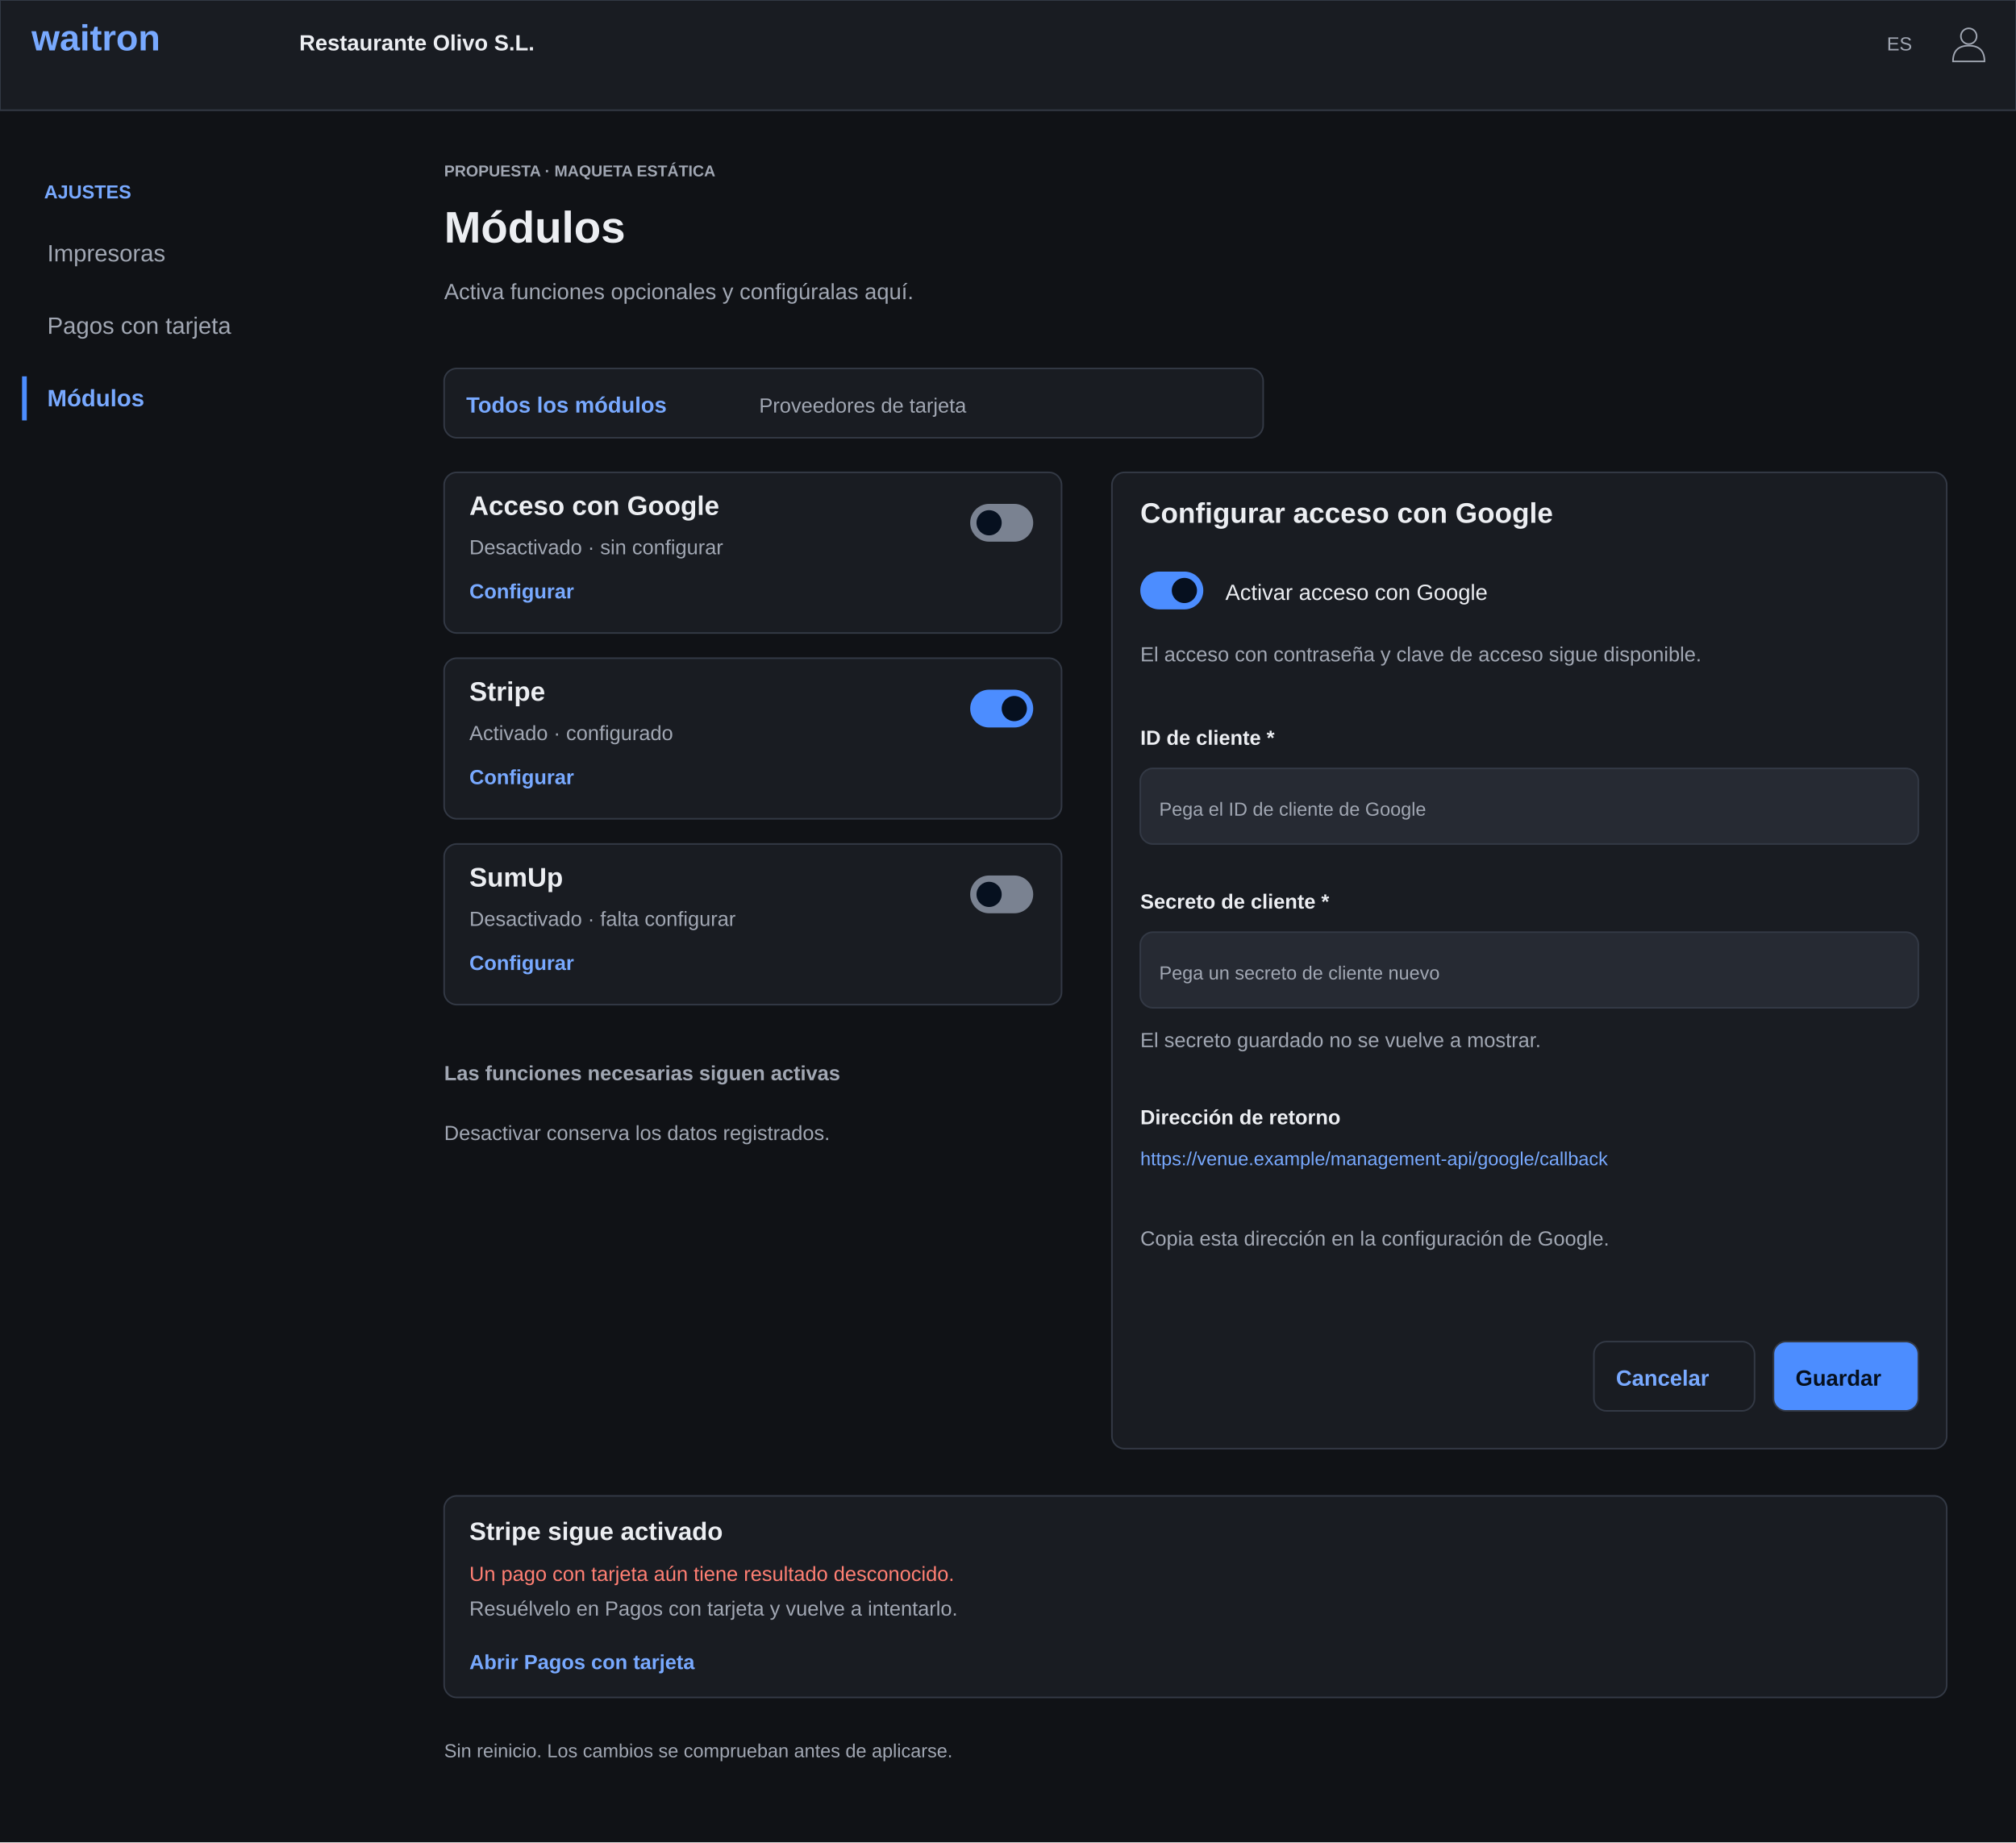
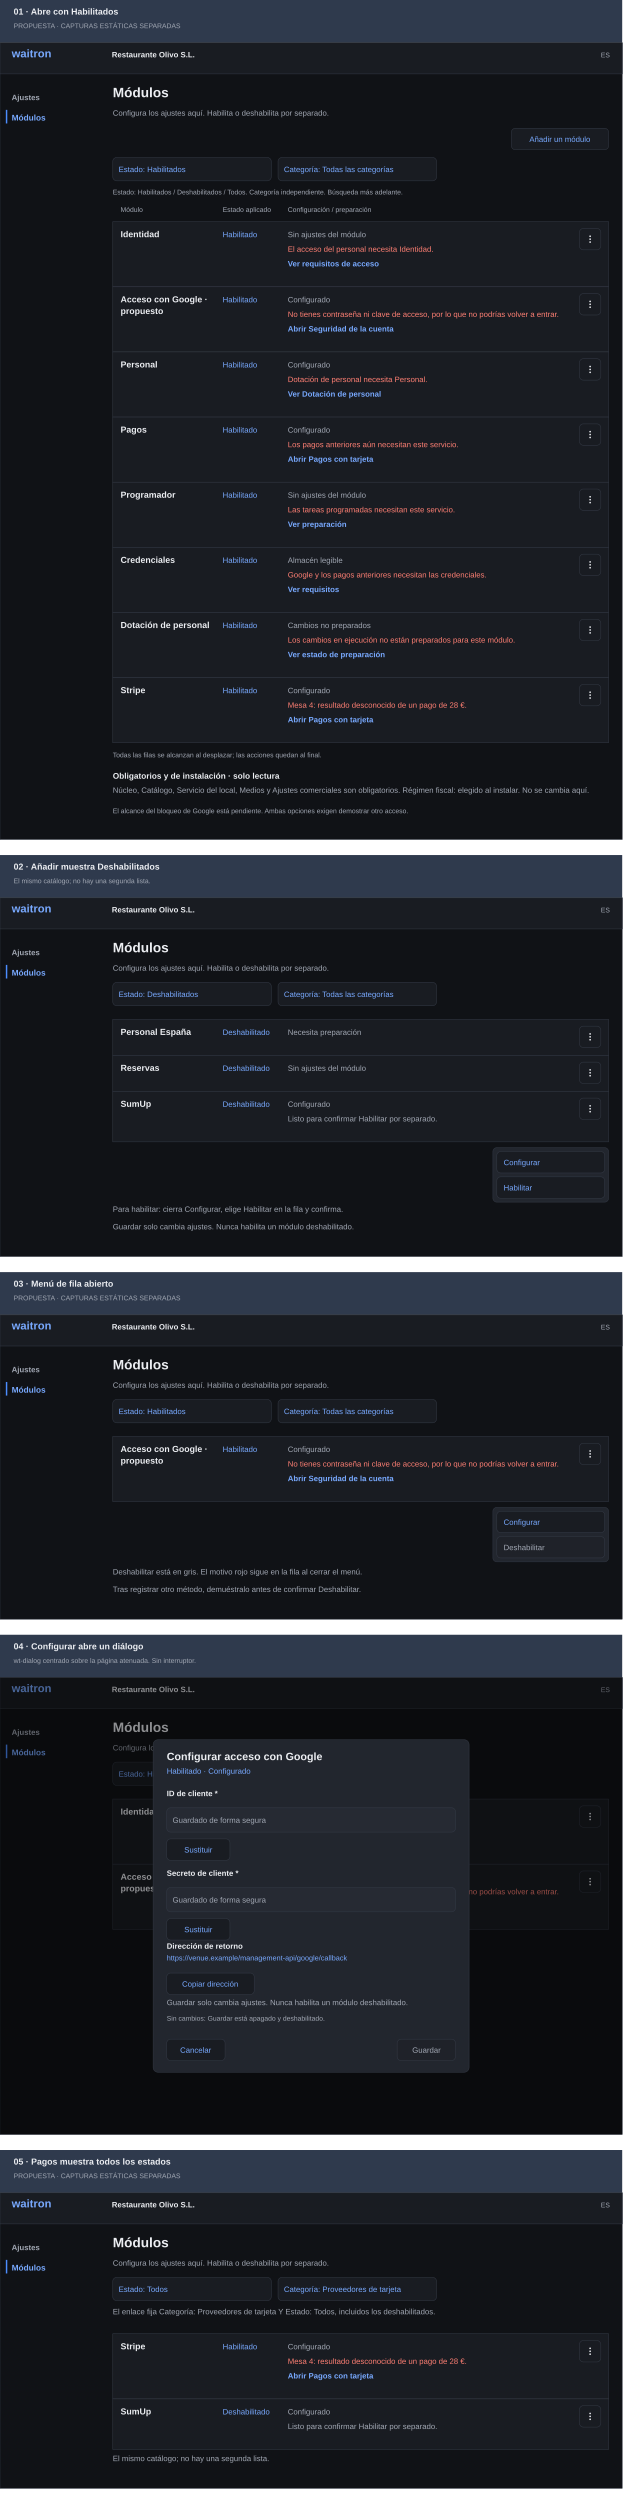
- <svg xmlns="http://www.w3.org/2000/svg" width="1280" height="1170" viewBox="0 0 1280 1170">
+ <svg xmlns="http://www.w3.org/2000/svg" width="1280" height="5143" viewBox="0 0 1280 5143">
  <g font-family="Arial, sans-serif">
-     <rect x="0" y="0" width="1280" height="1170" rx="0" fill="#101216" />
-     <rect x="0" y="0" width="1280" height="70" rx="0" fill="#191c22" stroke="#333945" />
-     <text x="20" y="32" font-size="23" fill="#78a9ff" font-weight="600">waitron</text>
-     <text x="190" y="32" font-size="14" fill="#eceef2" font-weight="600">Restaurante Olivo S.L.</text>
-     <text x="1198" y="32" font-size="12" fill="#a1a7b3">ES</text>
-     <circle cx="1250" cy="23" r="5" fill="none" stroke="#a1a7b3" />
-     <path d="M1240,39 Q1240,29 1250,29 Q1260,29 1260,39 Z" fill="none" stroke="#a1a7b3" />
-     <text x="28" y="126" font-size="12" fill="#78a9ff" font-weight="600">AJUSTES</text>
-     <text x="30" y="166" font-size="15" fill="#a1a7b3">Impresoras</text>
-     <text x="30" y="212" font-size="15" fill="#a1a7b3">Pagos con tarjeta</text>
-     <text x="30" y="258" font-size="15" fill="#78a9ff" font-weight="600">Módulos</text>
-     <rect x="14" y="239" width="3" height="28" rx="0" fill="#4c8dff" />
-     <text x="282" y="112" font-size="10" fill="#a1a7b3" font-weight="600">PROPUESTA · MAQUETA ESTÁTICA</text>
-     <text x="282" y="154" font-size="28" fill="#eceef2" font-weight="600">Módulos</text>
-     <text x="282" y="190" font-size="14" fill="#a1a7b3">Activa funciones opcionales y configúralas aquí.</text>
-     <rect x="282" y="234" width="520" height="44" rx="8" fill="#191c22" stroke="#333945" />
-     <text x="296" y="262" font-size="14" fill="#78a9ff" font-weight="600">Todos los módulos</text>
-     <text x="482" y="262" font-size="13" fill="#a1a7b3">Proveedores de tarjeta</text>
-     <rect x="282" y="300" width="392" height="102" rx="8" fill="#191c22" stroke="#333945" />
-     <text x="298" y="327" font-size="17" fill="#eceef2" font-weight="600">Acceso con Google</text>
-     <text x="298" y="352" font-size="13" fill="#a1a7b3">Desactivado · sin configurar</text>
-     <text x="298" y="380" font-size="13" fill="#78a9ff" font-weight="600">Configurar</text>
-     <rect x="616" y="320" width="40" height="24" rx="12" fill="#7a8291" />
-     <circle cx="628" cy="332" r="8" fill="#06101f" />
-     <rect x="282" y="418" width="392" height="102" rx="8" fill="#191c22" stroke="#333945" />
-     <text x="298" y="445" font-size="17" fill="#eceef2" font-weight="600">Stripe</text>
-     <text x="298" y="470" font-size="13" fill="#a1a7b3">Activado · configurado</text>
-     <text x="298" y="498" font-size="13" fill="#78a9ff" font-weight="600">Configurar</text>
-     <rect x="616" y="438" width="40" height="24" rx="12" fill="#4c8dff" />
-     <circle cx="644" cy="450" r="8" fill="#06101f" />
-     <rect x="282" y="536" width="392" height="102" rx="8" fill="#191c22" stroke="#333945" />
-     <text x="298" y="563" font-size="17" fill="#eceef2" font-weight="600">SumUp</text>
-     <text x="298" y="588" font-size="13" fill="#a1a7b3">Desactivado · falta configurar</text>
-     <text x="298" y="616" font-size="13" fill="#78a9ff" font-weight="600">Configurar</text>
-     <rect x="616" y="556" width="40" height="24" rx="12" fill="#7a8291" />
-     <circle cx="628" cy="568" r="8" fill="#06101f" />
-     <text x="282" y="686" font-size="13" fill="#a1a7b3" font-weight="600">Las funciones necesarias siguen activas</text>
-     <text x="282" y="724" font-size="13" fill="#a1a7b3">Desactivar conserva los datos registrados.</text>
-     <rect x="706" y="300" width="530" height="620" rx="8" fill="#191c22" stroke="#333945" />
-     <text x="724" y="332" font-size="18" fill="#eceef2" font-weight="600">Configurar acceso con Google</text>
-     <rect x="724" y="363" width="40" height="24" rx="12" fill="#4c8dff" />
-     <circle cx="752" cy="375" r="8" fill="#06101f" />
-     <text x="778" y="381" font-size="14" fill="#eceef2">Activar acceso con Google</text>
-     <text x="724" y="420" font-size="13" fill="#a1a7b3">El acceso con contraseña y clave de acceso sigue disponible.</text>
-     <text x="724" y="473" font-size="13" fill="#eceef2" font-weight="600">ID de cliente *</text>
-     <rect x="724" y="488" width="494" height="48" rx="8" fill="#262a33" stroke="#333945" />
-     <text x="736" y="518" font-size="12" fill="#a1a7b3">Pega el ID de cliente de Google</text>
-     <text x="724" y="577" font-size="13" fill="#eceef2" font-weight="600">Secreto de cliente *</text>
-     <rect x="724" y="592" width="494" height="48" rx="8" fill="#262a33" stroke="#333945" />
-     <text x="736" y="622" font-size="12" fill="#a1a7b3">Pega un secreto de cliente nuevo</text>
-     <text x="724" y="665" font-size="13" fill="#a1a7b3">El secreto guardado no se vuelve a mostrar.</text>
-     <text x="724" y="714" font-size="13" fill="#eceef2" font-weight="600">Dirección de retorno</text>
-     <text x="724" y="740" font-size="12" fill="#78a9ff">https://venue.example/management-api/google/callback</text>
-     <text x="724" y="791" font-size="13" fill="#a1a7b3">Copia esta dirección en la configuración de Google.</text>
-     <rect x="1012" y="852" width="102" height="44" rx="8" fill="#191c22" stroke="#333945" />
-     <text x="1026" y="880" font-size="14" fill="#78a9ff" font-weight="600">Cancelar</text>
-     <rect x="1126" y="852" width="92" height="44" rx="8" fill="#4c8dff" stroke="#333945" />
-     <text x="1140" y="880" font-size="14" fill="#06101f" font-weight="600">Guardar</text>
-     <rect x="282" y="950" width="954" height="128" rx="8" fill="#191c22" stroke="#333945" />
-     <text x="298" y="978" font-size="16" fill="#eceef2" font-weight="600">Stripe sigue activado</text>
-     <text x="298" y="1004" font-size="13" fill="#ff7f73">Un pago con tarjeta aún tiene resultado desconocido.</text>
-     <text x="298" y="1026" font-size="13" fill="#a1a7b3">Resuélvelo en Pagos con tarjeta y vuelve a intentarlo.</text>
-     <text x="298" y="1060" font-size="13" fill="#78a9ff" font-weight="600">Abrir Pagos con tarjeta</text>
-     <text x="282" y="1116" font-size="12" fill="#a1a7b3">Sin reinicio. Los cambios se comprueban antes de aplicarse.</text>
+     <rect x="0" y="0" width="1280" height="88" rx="0" fill="#2f3a4d" />
+     <text x="28" y="30" font-size="18" fill="#eceef2" font-weight="600">01 · Abre con Habilitados</text>
+     <text x="28" y="58" font-size="14" fill="#a1a7b3">PROPUESTA · CAPTURAS ESTÁTICAS SEPARADAS</text>
+     <rect x="0" y="88" width="1280" height="1639" rx="0" fill="#101216" stroke="#333945" />
+     <rect x="0" y="88" width="1280" height="64" rx="0" fill="#191c22" stroke="#333945" />
+     <text x="24" y="118" font-size="23" fill="#78a9ff" font-weight="600">waitron</text>
+     <text x="230" y="118" font-size="16" fill="#eceef2" font-weight="600">Restaurante Olivo S.L.</text>
+     <text x="1236" y="118" font-size="14" fill="#a1a7b3">ES</text>
+     <text x="24" y="206" font-size="16" fill="#a1a7b3" font-weight="600">Ajustes</text>
+     <text x="24" y="248" font-size="17" fill="#78a9ff" font-weight="600">Módulos</text>
+     <rect x="12" y="226" width="3" height="28" rx="0" fill="#4c8dff" />
+     <text x="232" y="200" font-size="28" fill="#eceef2" font-weight="600">Módulos</text>
+     <text x="232" y="238" font-size="16" fill="#a1a7b3">Configura los ajustes aquí. Habilita o deshabilita por separado.</text>
+     <rect x="1052" y="264" width="200" height="44" rx="8" fill="#191c22" stroke="#333945" />
+     <text x="1089.0" y="292" font-size="16" fill="#78a9ff">Añadir un módulo</text>
+     <rect x="232" y="324" width="326" height="48" rx="8" fill="#191c22" stroke="#333945" />
+     <text x="244" y="354" font-size="16" fill="#78a9ff">Estado: Habilitados</text>
+     <rect x="572" y="324" width="326" height="48" rx="8" fill="#191c22" stroke="#333945" />
+     <text x="584" y="354" font-size="16" fill="#78a9ff">Categoría: Todas las categorías</text>
+     <text x="232" y="400" font-size="14" fill="#a1a7b3">Estado: Habilitados / Deshabilitados / Todos. Categoría independiente. Búsqueda más adelante.</text>
+     <text x="248" y="436" font-size="14" fill="#a1a7b3">Módulo</text>
+     <text x="458" y="436" font-size="14" fill="#a1a7b3">Estado aplicado</text>
+     <text x="592" y="436" font-size="14" fill="#a1a7b3">Configuración / preparación</text>
+     <rect x="232" y="456" width="1020" height="134" rx="0" fill="#191c22" stroke="#333945" />
+     <text x="248" y="488" font-size="18" fill="#eceef2" font-weight="600">Identidad</text>
+     <text x="458" y="488" font-size="16" fill="#78a9ff">Habilitado</text>
+     <text x="592" y="488" font-size="16" fill="#a1a7b3">Sin ajustes del módulo</text>
+     <text x="592" y="518" font-size="16" fill="#ff7f73">El acceso del personal necesita Identidad.</text>
+     <text x="592" y="548" font-size="16" fill="#78a9ff" font-weight="600">Ver requisitos de acceso</text>
+     <rect x="1192" y="470" width="44" height="44" rx="8" fill="#191c22" stroke="#333945" />
+     <circle cx="1214" cy="486" r="1.8" fill="#eceef2" />
+     <circle cx="1214" cy="492" r="1.8" fill="#eceef2" />
+     <circle cx="1214" cy="498" r="1.8" fill="#eceef2" />
+     <rect x="232" y="590" width="1020" height="134" rx="0" fill="#191c22" stroke="#333945" />
+     <text x="248" y="622" font-size="18" fill="#eceef2" font-weight="600">Acceso con Google ·</text>
+     <text x="248" y="646" font-size="18" fill="#eceef2" font-weight="600">propuesto</text>
+     <text x="458" y="622" font-size="16" fill="#78a9ff">Habilitado</text>
+     <text x="592" y="622" font-size="16" fill="#a1a7b3">Configurado</text>
+     <text x="592" y="652" font-size="16" fill="#ff7f73">No tienes contraseña ni clave de acceso, por lo que no podrías volver a entrar.</text>
+     <text x="592" y="682" font-size="16" fill="#78a9ff" font-weight="600">Abrir Seguridad de la cuenta</text>
+     <rect x="1192" y="604" width="44" height="44" rx="8" fill="#191c22" stroke="#333945" />
+     <circle cx="1214" cy="620" r="1.8" fill="#eceef2" />
+     <circle cx="1214" cy="626" r="1.8" fill="#eceef2" />
+     <circle cx="1214" cy="632" r="1.8" fill="#eceef2" />
+     <rect x="232" y="724" width="1020" height="134" rx="0" fill="#191c22" stroke="#333945" />
+     <text x="248" y="756" font-size="18" fill="#eceef2" font-weight="600">Personal</text>
+     <text x="458" y="756" font-size="16" fill="#78a9ff">Habilitado</text>
+     <text x="592" y="756" font-size="16" fill="#a1a7b3">Configurado</text>
+     <text x="592" y="786" font-size="16" fill="#ff7f73">Dotación de personal necesita Personal.</text>
+     <text x="592" y="816" font-size="16" fill="#78a9ff" font-weight="600">Ver Dotación de personal</text>
+     <rect x="1192" y="738" width="44" height="44" rx="8" fill="#191c22" stroke="#333945" />
+     <circle cx="1214" cy="754" r="1.8" fill="#eceef2" />
+     <circle cx="1214" cy="760" r="1.8" fill="#eceef2" />
+     <circle cx="1214" cy="766" r="1.8" fill="#eceef2" />
+     <rect x="232" y="858" width="1020" height="134" rx="0" fill="#191c22" stroke="#333945" />
+     <text x="248" y="890" font-size="18" fill="#eceef2" font-weight="600">Pagos</text>
+     <text x="458" y="890" font-size="16" fill="#78a9ff">Habilitado</text>
+     <text x="592" y="890" font-size="16" fill="#a1a7b3">Configurado</text>
+     <text x="592" y="920" font-size="16" fill="#ff7f73">Los pagos anteriores aún necesitan este servicio.</text>
+     <text x="592" y="950" font-size="16" fill="#78a9ff" font-weight="600">Abrir Pagos con tarjeta</text>
+     <rect x="1192" y="872" width="44" height="44" rx="8" fill="#191c22" stroke="#333945" />
+     <circle cx="1214" cy="888" r="1.8" fill="#eceef2" />
+     <circle cx="1214" cy="894" r="1.8" fill="#eceef2" />
+     <circle cx="1214" cy="900" r="1.8" fill="#eceef2" />
+     <rect x="232" y="992" width="1020" height="134" rx="0" fill="#191c22" stroke="#333945" />
+     <text x="248" y="1024" font-size="18" fill="#eceef2" font-weight="600">Programador</text>
+     <text x="458" y="1024" font-size="16" fill="#78a9ff">Habilitado</text>
+     <text x="592" y="1024" font-size="16" fill="#a1a7b3">Sin ajustes del módulo</text>
+     <text x="592" y="1054" font-size="16" fill="#ff7f73">Las tareas programadas necesitan este servicio.</text>
+     <text x="592" y="1084" font-size="16" fill="#78a9ff" font-weight="600">Ver preparación</text>
+     <rect x="1192" y="1006" width="44" height="44" rx="8" fill="#191c22" stroke="#333945" />
+     <circle cx="1214" cy="1022" r="1.8" fill="#eceef2" />
+     <circle cx="1214" cy="1028" r="1.8" fill="#eceef2" />
+     <circle cx="1214" cy="1034" r="1.8" fill="#eceef2" />
+     <rect x="232" y="1126" width="1020" height="134" rx="0" fill="#191c22" stroke="#333945" />
+     <text x="248" y="1158" font-size="18" fill="#eceef2" font-weight="600">Credenciales</text>
+     <text x="458" y="1158" font-size="16" fill="#78a9ff">Habilitado</text>
+     <text x="592" y="1158" font-size="16" fill="#a1a7b3">Almacén legible</text>
+     <text x="592" y="1188" font-size="16" fill="#ff7f73">Google y los pagos anteriores necesitan las credenciales.</text>
+     <text x="592" y="1218" font-size="16" fill="#78a9ff" font-weight="600">Ver requisitos</text>
+     <rect x="1192" y="1140" width="44" height="44" rx="8" fill="#191c22" stroke="#333945" />
+     <circle cx="1214" cy="1156" r="1.8" fill="#eceef2" />
+     <circle cx="1214" cy="1162" r="1.8" fill="#eceef2" />
+     <circle cx="1214" cy="1168" r="1.8" fill="#eceef2" />
+     <rect x="232" y="1260" width="1020" height="134" rx="0" fill="#191c22" stroke="#333945" />
+     <text x="248" y="1292" font-size="18" fill="#eceef2" font-weight="600">Dotación de personal</text>
+     <text x="458" y="1292" font-size="16" fill="#78a9ff">Habilitado</text>
+     <text x="592" y="1292" font-size="16" fill="#a1a7b3">Cambios no preparados</text>
+     <text x="592" y="1322" font-size="16" fill="#ff7f73">Los cambios en ejecución no están preparados para este módulo.</text>
+     <text x="592" y="1352" font-size="16" fill="#78a9ff" font-weight="600">Ver estado de preparación</text>
+     <rect x="1192" y="1274" width="44" height="44" rx="8" fill="#191c22" stroke="#333945" />
+     <circle cx="1214" cy="1290" r="1.8" fill="#eceef2" />
+     <circle cx="1214" cy="1296" r="1.8" fill="#eceef2" />
+     <circle cx="1214" cy="1302" r="1.8" fill="#eceef2" />
+     <rect x="232" y="1394" width="1020" height="134" rx="0" fill="#191c22" stroke="#333945" />
+     <text x="248" y="1426" font-size="18" fill="#eceef2" font-weight="600">Stripe</text>
+     <text x="458" y="1426" font-size="16" fill="#78a9ff">Habilitado</text>
+     <text x="592" y="1426" font-size="16" fill="#a1a7b3">Configurado</text>
+     <text x="592" y="1456" font-size="16" fill="#ff7f73">Mesa 4: resultado desconocido de un pago de 28 €.</text>
+     <text x="592" y="1486" font-size="16" fill="#78a9ff" font-weight="600">Abrir Pagos con tarjeta</text>
+     <rect x="1192" y="1408" width="44" height="44" rx="8" fill="#191c22" stroke="#333945" />
+     <circle cx="1214" cy="1424" r="1.8" fill="#eceef2" />
+     <circle cx="1214" cy="1430" r="1.8" fill="#eceef2" />
+     <circle cx="1214" cy="1436" r="1.8" fill="#eceef2" />
+     <text x="232" y="1558" font-size="14" fill="#a1a7b3">Todas las filas se alcanzan al desplazar; las acciones quedan al final.</text>
+     <text x="232" y="1602" font-size="17" fill="#eceef2" font-weight="600">Obligatorios y de instalación · solo lectura</text>
+     <text x="232" y="1631" font-size="16" fill="#a1a7b3">Núcleo, Catálogo, Servicio del local, Medios y Ajustes comerciales son obligatorios. Régimen fiscal: elegido al instalar. No se cambia aquí.</text>
+     <text x="232" y="1673" font-size="14" fill="#a1a7b3">El alcance del bloqueo de Google está pendiente. Ambas opciones exigen demostrar otro acceso.</text>
+     <rect x="0" y="1759" width="1280" height="88" rx="0" fill="#2f3a4d" />
+     <text x="28" y="1789" font-size="18" fill="#eceef2" font-weight="600">02 · Añadir muestra Deshabilitados</text>
+     <text x="28" y="1817" font-size="14" fill="#a1a7b3">El mismo catálogo; no hay una segunda lista.</text>
+     <rect x="0" y="1847" width="1280" height="738" rx="0" fill="#101216" stroke="#333945" />
+     <rect x="0" y="1847" width="1280" height="64" rx="0" fill="#191c22" stroke="#333945" />
+     <text x="24" y="1877" font-size="23" fill="#78a9ff" font-weight="600">waitron</text>
+     <text x="230" y="1877" font-size="16" fill="#eceef2" font-weight="600">Restaurante Olivo S.L.</text>
+     <text x="1236" y="1877" font-size="14" fill="#a1a7b3">ES</text>
+     <text x="24" y="1965" font-size="16" fill="#a1a7b3" font-weight="600">Ajustes</text>
+     <text x="24" y="2007" font-size="17" fill="#78a9ff" font-weight="600">Módulos</text>
+     <rect x="12" y="1985" width="3" height="28" rx="0" fill="#4c8dff" />
+     <text x="232" y="1959" font-size="28" fill="#eceef2" font-weight="600">Módulos</text>
+     <text x="232" y="1997" font-size="16" fill="#a1a7b3">Configura los ajustes aquí. Habilita o deshabilita por separado.</text>
+     <rect x="232" y="2021" width="326" height="48" rx="8" fill="#191c22" stroke="#333945" />
+     <text x="244" y="2051" font-size="16" fill="#78a9ff">Estado: Deshabilitados</text>
+     <rect x="572" y="2021" width="326" height="48" rx="8" fill="#191c22" stroke="#333945" />
+     <text x="584" y="2051" font-size="16" fill="#78a9ff">Categoría: Todas las categorías</text>
+     <rect x="232" y="2097" width="1020" height="74" rx="0" fill="#191c22" stroke="#333945" />
+     <text x="248" y="2129" font-size="18" fill="#eceef2" font-weight="600">Personal España</text>
+     <text x="458" y="2129" font-size="16" fill="#78a9ff">Deshabilitado</text>
+     <text x="592" y="2129" font-size="16" fill="#a1a7b3">Necesita preparación</text>
+     <rect x="1192" y="2111" width="44" height="44" rx="8" fill="#191c22" stroke="#333945" />
+     <circle cx="1214" cy="2127" r="1.8" fill="#eceef2" />
+     <circle cx="1214" cy="2133" r="1.8" fill="#eceef2" />
+     <circle cx="1214" cy="2139" r="1.8" fill="#eceef2" />
+     <rect x="232" y="2171" width="1020" height="74" rx="0" fill="#191c22" stroke="#333945" />
+     <text x="248" y="2203" font-size="18" fill="#eceef2" font-weight="600">Reservas</text>
+     <text x="458" y="2203" font-size="16" fill="#78a9ff">Deshabilitado</text>
+     <text x="592" y="2203" font-size="16" fill="#a1a7b3">Sin ajustes del módulo</text>
+     <rect x="1192" y="2185" width="44" height="44" rx="8" fill="#191c22" stroke="#333945" />
+     <circle cx="1214" cy="2201" r="1.8" fill="#eceef2" />
+     <circle cx="1214" cy="2207" r="1.8" fill="#eceef2" />
+     <circle cx="1214" cy="2213" r="1.8" fill="#eceef2" />
+     <rect x="232" y="2245" width="1020" height="104" rx="0" fill="#191c22" stroke="#333945" />
+     <text x="248" y="2277" font-size="18" fill="#eceef2" font-weight="600">SumUp</text>
+     <text x="458" y="2277" font-size="16" fill="#78a9ff">Deshabilitado</text>
+     <text x="592" y="2277" font-size="16" fill="#a1a7b3">Configurado</text>
+     <text x="592" y="2307" font-size="16" fill="#a1a7b3">Listo para confirmar Habilitar por separado.</text>
+     <rect x="1192" y="2259" width="44" height="44" rx="8" fill="#191c22" stroke="#333945" />
+     <circle cx="1214" cy="2275" r="1.8" fill="#eceef2" />
+     <circle cx="1214" cy="2281" r="1.8" fill="#eceef2" />
+     <circle cx="1214" cy="2287" r="1.8" fill="#eceef2" />
+     <rect x="1014" y="2361" width="238" height="112" rx="8" fill="#22262e" stroke="#333945" />
+     <rect x="1022" y="2369" width="222" height="44" rx="8" fill="#191c22" stroke="#333945" />
+     <text x="1036" y="2397" font-size="16" fill="#78a9ff">Configurar</text>
+     <rect x="1022" y="2421" width="222" height="44" rx="8" fill="#191c22" stroke="#333945" />
+     <text x="1036" y="2449" font-size="16" fill="#78a9ff">Habilitar</text>
+     <text x="232" y="2493" font-size="16" fill="#a1a7b3">Para habilitar: cierra Configurar, elige Habilitar en la fila y confirma.</text>
+     <text x="232" y="2529" font-size="16" fill="#a1a7b3">Guardar solo cambia ajustes. Nunca habilita un módulo deshabilitado.</text>
+     <rect x="0" y="2617" width="1280" height="88" rx="0" fill="#2f3a4d" />
+     <text x="28" y="2647" font-size="18" fill="#eceef2" font-weight="600">03 · Menú de fila abierto</text>
+     <text x="28" y="2675" font-size="14" fill="#a1a7b3">PROPUESTA · CAPTURAS ESTÁTICAS SEPARADAS</text>
+     <rect x="0" y="2705" width="1280" height="626" rx="0" fill="#101216" stroke="#333945" />
+     <rect x="0" y="2705" width="1280" height="64" rx="0" fill="#191c22" stroke="#333945" />
+     <text x="24" y="2735" font-size="23" fill="#78a9ff" font-weight="600">waitron</text>
+     <text x="230" y="2735" font-size="16" fill="#eceef2" font-weight="600">Restaurante Olivo S.L.</text>
+     <text x="1236" y="2735" font-size="14" fill="#a1a7b3">ES</text>
+     <text x="24" y="2823" font-size="16" fill="#a1a7b3" font-weight="600">Ajustes</text>
+     <text x="24" y="2865" font-size="17" fill="#78a9ff" font-weight="600">Módulos</text>
+     <rect x="12" y="2843" width="3" height="28" rx="0" fill="#4c8dff" />
+     <text x="232" y="2817" font-size="28" fill="#eceef2" font-weight="600">Módulos</text>
+     <text x="232" y="2855" font-size="16" fill="#a1a7b3">Configura los ajustes aquí. Habilita o deshabilita por separado.</text>
+     <rect x="232" y="2879" width="326" height="48" rx="8" fill="#191c22" stroke="#333945" />
+     <text x="244" y="2909" font-size="16" fill="#78a9ff">Estado: Habilitados</text>
+     <rect x="572" y="2879" width="326" height="48" rx="8" fill="#191c22" stroke="#333945" />
+     <text x="584" y="2909" font-size="16" fill="#78a9ff">Categoría: Todas las categorías</text>
+     <rect x="232" y="2955" width="1020" height="134" rx="0" fill="#191c22" stroke="#333945" />
+     <text x="248" y="2987" font-size="18" fill="#eceef2" font-weight="600">Acceso con Google ·</text>
+     <text x="248" y="3011" font-size="18" fill="#eceef2" font-weight="600">propuesto</text>
+     <text x="458" y="2987" font-size="16" fill="#78a9ff">Habilitado</text>
+     <text x="592" y="2987" font-size="16" fill="#a1a7b3">Configurado</text>
+     <text x="592" y="3017" font-size="16" fill="#ff7f73">No tienes contraseña ni clave de acceso, por lo que no podrías volver a entrar.</text>
+     <text x="592" y="3047" font-size="16" fill="#78a9ff" font-weight="600">Abrir Seguridad de la cuenta</text>
+     <rect x="1192" y="2969" width="44" height="44" rx="8" fill="#191c22" stroke="#333945" />
+     <circle cx="1214" cy="2985" r="1.8" fill="#eceef2" />
+     <circle cx="1214" cy="2991" r="1.8" fill="#eceef2" />
+     <circle cx="1214" cy="2997" r="1.8" fill="#eceef2" />
+     <rect x="1014" y="3101" width="238" height="112" rx="8" fill="#22262e" stroke="#333945" />
+     <rect x="1022" y="3109" width="222" height="44" rx="8" fill="#191c22" stroke="#333945" />
+     <text x="1036" y="3137" font-size="16" fill="#78a9ff">Configurar</text>
+     <rect x="1022" y="3161" width="222" height="44" rx="8" fill="#1f2229" stroke="#333945" />
+     <text x="1036" y="3189" font-size="16" fill="#a1a7b3">Deshabilitar</text>
+     <text x="232" y="3239" font-size="16" fill="#a1a7b3">Deshabilitar está en gris. El motivo rojo sigue en la fila al cerrar el menú.</text>
+     <text x="232" y="3275" font-size="16" fill="#a1a7b3">Tras registrar otro método, demuéstralo antes de confirmar Deshabilitar.</text>
+     <rect x="0" y="3363" width="1280" height="88" rx="0" fill="#2f3a4d" />
+     <text x="28" y="3393" font-size="18" fill="#eceef2" font-weight="600">04 · Configurar abre un diálogo</text>
+     <text x="28" y="3421" font-size="14" fill="#a1a7b3">wt-dialog centrado sobre la página atenuada. Sin interruptor.</text>
+     <rect x="0" y="3451" width="1280" height="940" rx="0" fill="#101216" stroke="#333945" />
+     <rect x="0" y="3451" width="1280" height="64" rx="0" fill="#191c22" stroke="#333945" />
+     <text x="24" y="3481" font-size="23" fill="#78a9ff" font-weight="600">waitron</text>
+     <text x="230" y="3481" font-size="16" fill="#eceef2" font-weight="600">Restaurante Olivo S.L.</text>
+     <text x="1236" y="3481" font-size="14" fill="#a1a7b3">ES</text>
+     <text x="24" y="3569" font-size="16" fill="#a1a7b3" font-weight="600">Ajustes</text>
+     <text x="24" y="3611" font-size="17" fill="#78a9ff" font-weight="600">Módulos</text>
+     <rect x="12" y="3589" width="3" height="28" rx="0" fill="#4c8dff" />
+     <text x="232" y="3563" font-size="28" fill="#eceef2" font-weight="600">Módulos</text>
+     <text x="232" y="3601" font-size="16" fill="#a1a7b3">Configura los ajustes aquí. Habilita o deshabilita por separado.</text>
+     <rect x="232" y="3625" width="326" height="48" rx="8" fill="#191c22" stroke="#333945" />
+     <text x="244" y="3655" font-size="16" fill="#78a9ff">Estado: Habilitados</text>
+     <rect x="572" y="3625" width="326" height="48" rx="8" fill="#191c22" stroke="#333945" />
+     <text x="584" y="3655" font-size="16" fill="#78a9ff">Categoría: Todas las categorías</text>
+     <rect x="232" y="3701" width="1020" height="134" rx="0" fill="#191c22" stroke="#333945" />
+     <text x="248" y="3733" font-size="18" fill="#eceef2" font-weight="600">Identidad</text>
+     <text x="458" y="3733" font-size="16" fill="#78a9ff">Habilitado</text>
+     <text x="592" y="3733" font-size="16" fill="#a1a7b3">Sin ajustes del módulo</text>
+     <text x="592" y="3763" font-size="16" fill="#ff7f73">El acceso del personal necesita Identidad.</text>
+     <text x="592" y="3793" font-size="16" fill="#78a9ff" font-weight="600">Ver requisitos de acceso</text>
+     <rect x="1192" y="3715" width="44" height="44" rx="8" fill="#191c22" stroke="#333945" />
+     <circle cx="1214" cy="3731" r="1.8" fill="#eceef2" />
+     <circle cx="1214" cy="3737" r="1.8" fill="#eceef2" />
+     <circle cx="1214" cy="3743" r="1.8" fill="#eceef2" />
+     <rect x="232" y="3835" width="1020" height="134" rx="0" fill="#191c22" stroke="#333945" />
+     <text x="248" y="3867" font-size="18" fill="#eceef2" font-weight="600">Acceso con Google ·</text>
+     <text x="248" y="3891" font-size="18" fill="#eceef2" font-weight="600">propuesto</text>
+     <text x="458" y="3867" font-size="16" fill="#78a9ff">Habilitado</text>
+     <text x="592" y="3867" font-size="16" fill="#a1a7b3">Configurado</text>
+     <text x="592" y="3897" font-size="16" fill="#ff7f73">No tienes contraseña ni clave de acceso, por lo que no podrías volver a entrar.</text>
+     <text x="592" y="3927" font-size="16" fill="#78a9ff" font-weight="600">Abrir Seguridad de la cuenta</text>
+     <rect x="1192" y="3849" width="44" height="44" rx="8" fill="#191c22" stroke="#333945" />
+     <circle cx="1214" cy="3865" r="1.8" fill="#eceef2" />
+     <circle cx="1214" cy="3871" r="1.8" fill="#eceef2" />
+     <circle cx="1214" cy="3877" r="1.8" fill="#eceef2" />
+     <rect x="0" y="3451" width="1280" height="940" fill="rgb(0 0 0 / 0.4)" />
+     <g transform="translate(0 128.0)">
+       <rect x="315.0" y="3451" width="650" height="684" rx="10" fill="#22262e" stroke="#333945" />
+       <text x="343.0" y="3493" font-size="22" fill="#eceef2" font-weight="600">Configurar acceso con Google</text>
+       <text x="343.0" y="3521" font-size="16" fill="#78a9ff">Habilitado · Configurado</text>
+       <text x="343.0" y="3567" font-size="16" fill="#eceef2" font-weight="600">ID de cliente *</text>
+       <rect x="343.0" y="3591" width="594" height="50" rx="8" fill="#262a33" stroke="#333945" />
+       <text x="355.0" y="3622" font-size="16" fill="#a1a7b3">Guardado de forma segura</text>
+       <rect x="343.0" y="3655" width="130" height="44" rx="8" fill="#191c22" stroke="#333945" />
+       <text x="379.0" y="3683" font-size="16" fill="#78a9ff">Sustituir</text>
+       <text x="343.0" y="3731" font-size="16" fill="#eceef2" font-weight="600">Secreto de cliente *</text>
+       <rect x="343.0" y="3755" width="594" height="50" rx="8" fill="#262a33" stroke="#333945" />
+       <text x="355.0" y="3786" font-size="16" fill="#a1a7b3">Guardado de forma segura</text>
+       <rect x="343.0" y="3819" width="130" height="44" rx="8" fill="#191c22" stroke="#333945" />
+       <text x="379.0" y="3847" font-size="16" fill="#78a9ff">Sustituir</text>
+       <text x="343.0" y="3881" font-size="16" fill="#eceef2" font-weight="600">Dirección de retorno</text>
+       <text x="343.0" y="3905" font-size="15" fill="#78a9ff">https://venue.example/management-api/google/callback</text>
+       <rect x="343.0" y="3931" width="180" height="44" rx="8" fill="#191c22" stroke="#333945" />
+       <text x="374.5" y="3959" font-size="16" fill="#78a9ff">Copiar dirección</text>
+       <text x="343.0" y="3997" font-size="16" fill="#a1a7b3">Guardar solo cambia ajustes. Nunca habilita un módulo deshabilitado.</text>
+       <text x="343.0" y="4029" font-size="14" fill="#a1a7b3">Sin cambios: Guardar está apagado y deshabilitado.</text>
+       <rect x="343.0" y="4067" width="120" height="44" rx="8" fill="#191c22" stroke="#333945" />
+       <text x="370.5" y="4095" font-size="16" fill="#78a9ff">Cancelar</text>
+       <rect x="817.0" y="4067" width="120" height="44" rx="8" fill="#1f2229" stroke="#333945" />
+       <text x="848.0" y="4095" font-size="16" fill="#a1a7b3">Guardar</text>
+     </g>
+     <rect x="0" y="4423" width="1280" height="88" rx="0" fill="#2f3a4d" />
+     <text x="28" y="4453" font-size="18" fill="#eceef2" font-weight="600">05 · Pagos muestra todos los estados</text>
+     <text x="28" y="4481" font-size="14" fill="#a1a7b3">PROPUESTA · CAPTURAS ESTÁTICAS SEPARADAS</text>
+     <rect x="0" y="4511" width="1280" height="608" rx="0" fill="#101216" stroke="#333945" />
+     <rect x="0" y="4511" width="1280" height="64" rx="0" fill="#191c22" stroke="#333945" />
+     <text x="24" y="4541" font-size="23" fill="#78a9ff" font-weight="600">waitron</text>
+     <text x="230" y="4541" font-size="16" fill="#eceef2" font-weight="600">Restaurante Olivo S.L.</text>
+     <text x="1236" y="4541" font-size="14" fill="#a1a7b3">ES</text>
+     <text x="24" y="4629" font-size="16" fill="#a1a7b3" font-weight="600">Ajustes</text>
+     <text x="24" y="4671" font-size="17" fill="#78a9ff" font-weight="600">Módulos</text>
+     <rect x="12" y="4649" width="3" height="28" rx="0" fill="#4c8dff" />
+     <text x="232" y="4623" font-size="28" fill="#eceef2" font-weight="600">Módulos</text>
+     <text x="232" y="4661" font-size="16" fill="#a1a7b3">Configura los ajustes aquí. Habilita o deshabilita por separado.</text>
+     <rect x="232" y="4685" width="326" height="48" rx="8" fill="#191c22" stroke="#333945" />
+     <text x="244" y="4715" font-size="16" fill="#78a9ff">Estado: Todos</text>
+     <rect x="572" y="4685" width="326" height="48" rx="8" fill="#191c22" stroke="#333945" />
+     <text x="584" y="4715" font-size="16" fill="#78a9ff">Categoría: Proveedores de tarjeta</text>
+     <text x="232" y="4761" font-size="16" fill="#a1a7b3">El enlace fija Categoría: Proveedores de tarjeta Y Estado: Todos, incluidos los deshabilitados.</text>
+     <rect x="232" y="4801" width="1020" height="134" rx="0" fill="#191c22" stroke="#333945" />
+     <text x="248" y="4833" font-size="18" fill="#eceef2" font-weight="600">Stripe</text>
+     <text x="458" y="4833" font-size="16" fill="#78a9ff">Habilitado</text>
+     <text x="592" y="4833" font-size="16" fill="#a1a7b3">Configurado</text>
+     <text x="592" y="4863" font-size="16" fill="#ff7f73">Mesa 4: resultado desconocido de un pago de 28 €.</text>
+     <text x="592" y="4893" font-size="16" fill="#78a9ff" font-weight="600">Abrir Pagos con tarjeta</text>
+     <rect x="1192" y="4815" width="44" height="44" rx="8" fill="#191c22" stroke="#333945" />
+     <circle cx="1214" cy="4831" r="1.8" fill="#eceef2" />
+     <circle cx="1214" cy="4837" r="1.8" fill="#eceef2" />
+     <circle cx="1214" cy="4843" r="1.8" fill="#eceef2" />
+     <rect x="232" y="4935" width="1020" height="104" rx="0" fill="#191c22" stroke="#333945" />
+     <text x="248" y="4967" font-size="18" fill="#eceef2" font-weight="600">SumUp</text>
+     <text x="458" y="4967" font-size="16" fill="#78a9ff">Deshabilitado</text>
+     <text x="592" y="4967" font-size="16" fill="#a1a7b3">Configurado</text>
+     <text x="592" y="4997" font-size="16" fill="#a1a7b3">Listo para confirmar Habilitar por separado.</text>
+     <rect x="1192" y="4949" width="44" height="44" rx="8" fill="#191c22" stroke="#333945" />
+     <circle cx="1214" cy="4965" r="1.8" fill="#eceef2" />
+     <circle cx="1214" cy="4971" r="1.8" fill="#eceef2" />
+     <circle cx="1214" cy="4977" r="1.8" fill="#eceef2" />
+     <text x="232" y="5063" font-size="16" fill="#a1a7b3">El mismo catálogo; no hay una segunda lista.</text>
  </g>
</svg>
